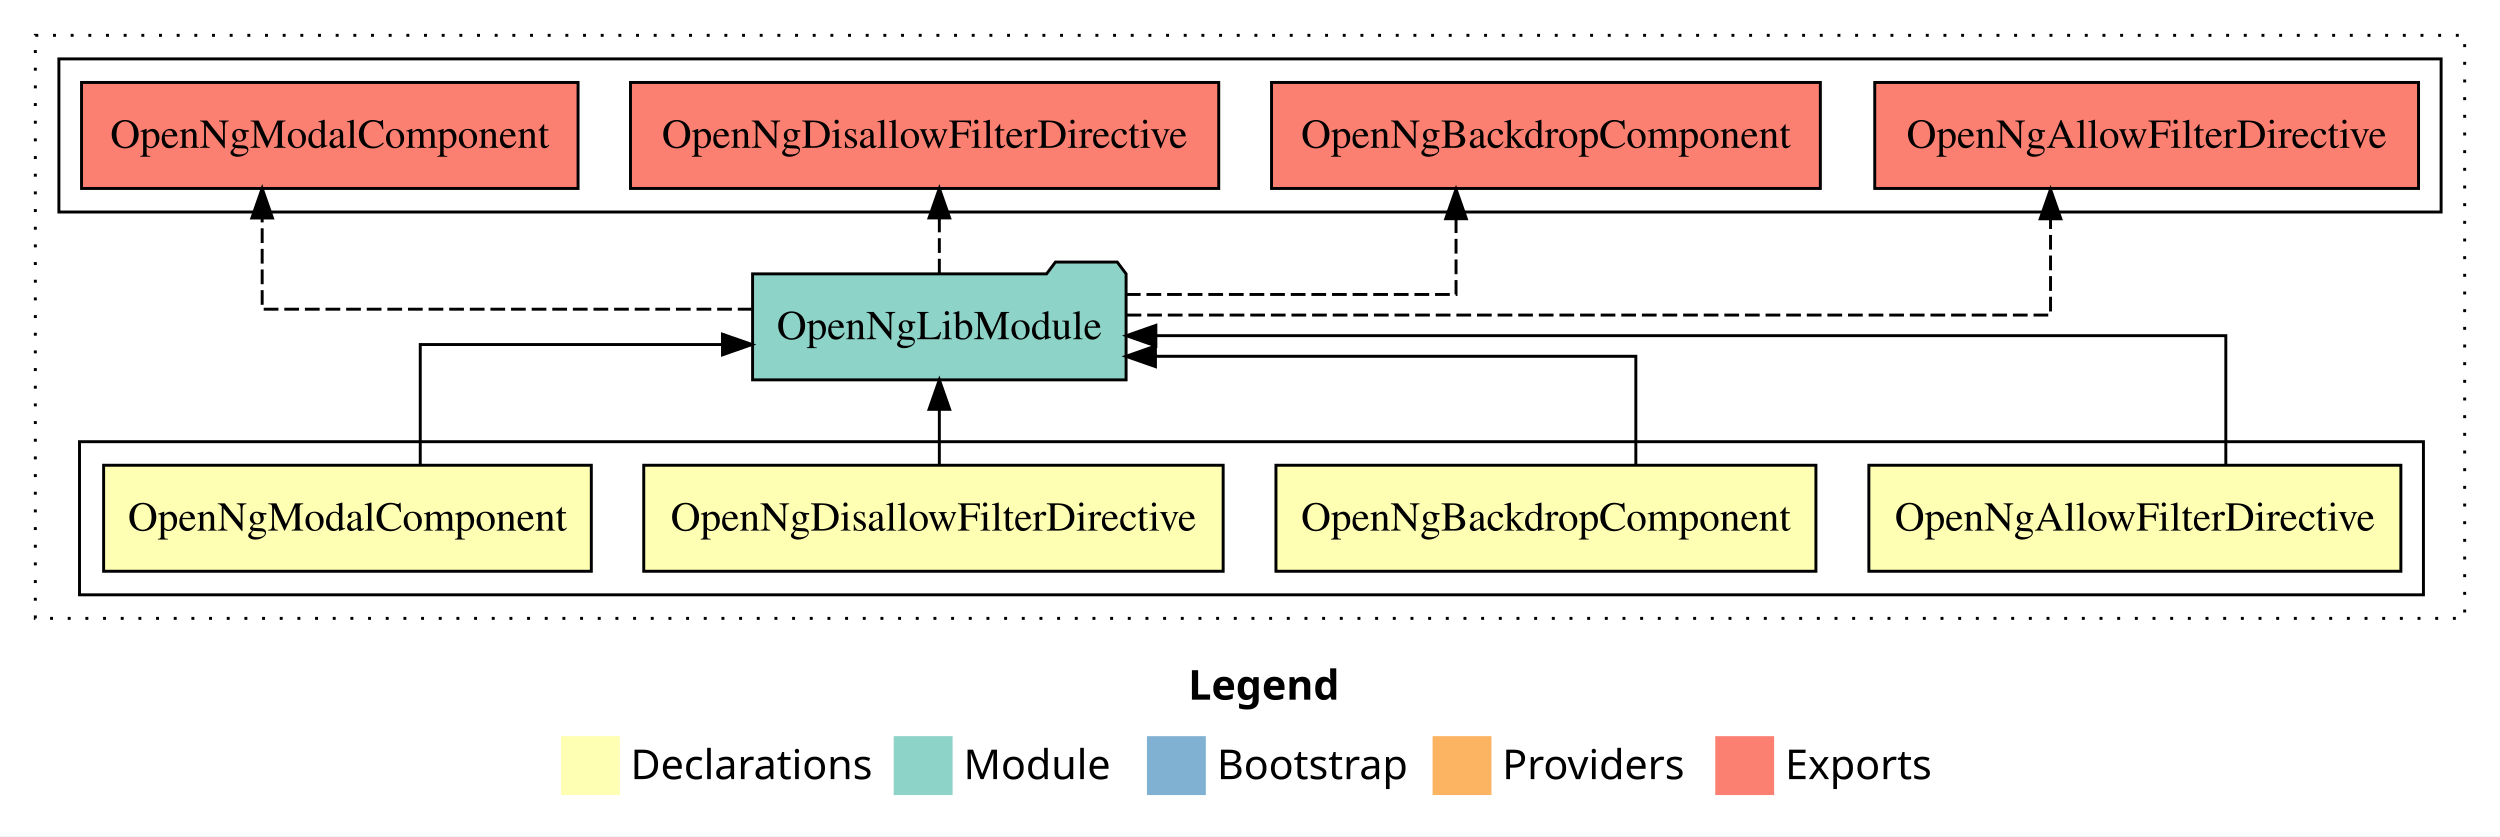
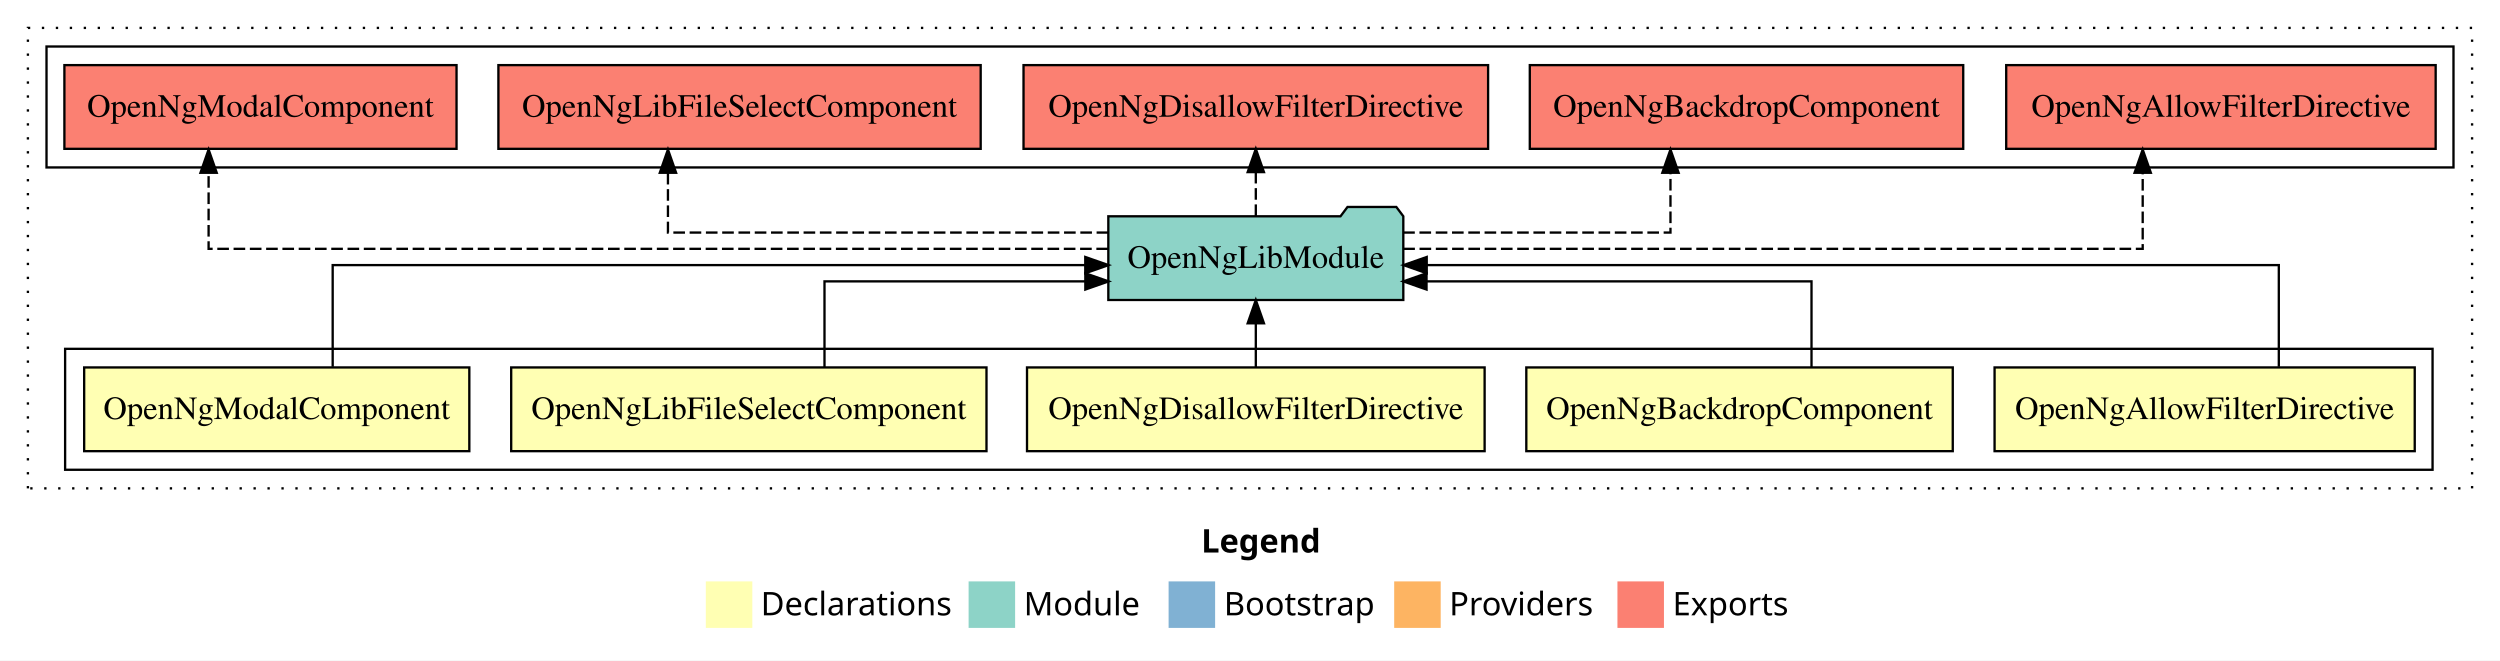
- <svg xmlns="http://www.w3.org/2000/svg" width="849pt" height="284pt" viewBox="0.00 0.00 849.00 284.00">
+ <svg xmlns="http://www.w3.org/2000/svg" width="1075pt" height="284pt" viewBox="0.00 0.00 1075.00 284.00">
  <g id="graph0" class="graph" transform="scale(1 1) rotate(0) translate(4 280)">
-     <polygon fill="#ffffff" stroke="transparent" points="-4,4 -4,-280 845,-280 845,4 -4,4" />
-     <text text-anchor="start" x="399.509" y="-42.4" font-family="sans-serif" font-weight="bold" font-size="14.00" fill="#000000">Legend</text>
-     <polygon fill="#ffffb3" stroke="transparent" points="186.5,-10 186.5,-30 206.5,-30 206.5,-10 186.5,-10" />
-     <text text-anchor="start" x="210.129" y="-15.4" font-family="sans-serif" font-size="14.00" fill="#000000">  Declarations</text>
-     <polygon fill="#8dd3c7" stroke="transparent" points="299.5,-10 299.5,-30 319.5,-30 319.5,-10 299.5,-10" />
-     <text text-anchor="start" x="323.225" y="-15.4" font-family="sans-serif" font-size="14.00" fill="#000000">  Module</text>
-     <polygon fill="#80b1d3" stroke="transparent" points="385.5,-10 385.5,-30 405.5,-30 405.5,-10 385.5,-10" />
-     <text text-anchor="start" x="409.281" y="-15.4" font-family="sans-serif" font-size="14.00" fill="#000000">  Bootstrap</text>
-     <polygon fill="#fdb462" stroke="transparent" points="482.5,-10 482.5,-30 502.5,-30 502.5,-10 482.5,-10" />
-     <text text-anchor="start" x="506.173" y="-15.4" font-family="sans-serif" font-size="14.00" fill="#000000">  Providers</text>
-     <polygon fill="#fb8072" stroke="transparent" points="578.5,-10 578.5,-30 598.5,-30 598.5,-10 578.5,-10" />
-     <text text-anchor="start" x="602.226" y="-15.4" font-family="sans-serif" font-size="14.00" fill="#000000">  Exports</text>
+     <polygon fill="#ffffff" stroke="transparent" points="-4,4 -4,-280 1071,-280 1071,4 -4,4" />
+     <text text-anchor="start" x="512.509" y="-42.4" font-family="sans-serif" font-weight="bold" font-size="14.00" fill="#000000">Legend</text>
+     <polygon fill="#ffffb3" stroke="transparent" points="299.5,-10 299.5,-30 319.5,-30 319.5,-10 299.5,-10" />
+     <text text-anchor="start" x="323.129" y="-15.4" font-family="sans-serif" font-size="14.00" fill="#000000">  Declarations</text>
+     <polygon fill="#8dd3c7" stroke="transparent" points="412.5,-10 412.5,-30 432.5,-30 432.5,-10 412.5,-10" />
+     <text text-anchor="start" x="436.225" y="-15.4" font-family="sans-serif" font-size="14.00" fill="#000000">  Module</text>
+     <polygon fill="#80b1d3" stroke="transparent" points="498.5,-10 498.5,-30 518.5,-30 518.5,-10 498.5,-10" />
+     <text text-anchor="start" x="522.281" y="-15.4" font-family="sans-serif" font-size="14.00" fill="#000000">  Bootstrap</text>
+     <polygon fill="#fdb462" stroke="transparent" points="595.5,-10 595.5,-30 615.5,-30 615.5,-10 595.5,-10" />
+     <text text-anchor="start" x="619.173" y="-15.4" font-family="sans-serif" font-size="14.00" fill="#000000">  Providers</text>
+     <polygon fill="#fb8072" stroke="transparent" points="691.5,-10 691.5,-30 711.5,-30 711.5,-10 691.5,-10" />
+     <text text-anchor="start" x="715.226" y="-15.4" font-family="sans-serif" font-size="14.00" fill="#000000">  Exports</text>
    <g id="clust1" class="cluster">
-       <polygon fill="none" stroke="#000000" stroke-dasharray="1,5" points="8,-70 8,-268 833,-268 833,-70 8,-70" />
+       <polygon fill="none" stroke="#000000" stroke-dasharray="1,5" points="8,-70 8,-268 1059,-268 1059,-70 8,-70" />
    </g>
    <g id="clust2" class="cluster">
-       <polygon fill="none" stroke="#000000" points="23,-78 23,-130 819,-130 819,-78 23,-78" />
+       <polygon fill="none" stroke="#000000" points="24,-78 24,-130 1042,-130 1042,-78 24,-78" />
    </g>
-     <g id="clust8" class="cluster">
-       <polygon fill="none" stroke="#000000" points="16,-208 16,-260 825,-260 825,-208 16,-208" />
+     <g id="clust9" class="cluster">
+       <polygon fill="none" stroke="#000000" points="16,-208 16,-260 1051,-260 1051,-208 16,-208" />
    </g>
    <g id="node1" class="node">
-       <polygon fill="#ffffb3" stroke="#000000" points="811.335,-122 630.665,-122 630.665,-86 811.335,-86 811.335,-122" />
-       <text text-anchor="middle" x="721" y="-99.8" font-family="Times,serif" font-size="14.00" fill="#000000">OpenNgAllowFilterDirective</text>
+       <polygon fill="#ffffb3" stroke="#000000" points="1034.335,-122 853.665,-122 853.665,-86 1034.335,-86 1034.335,-122" />
+       <text text-anchor="middle" x="944" y="-99.8" font-family="Times,serif" font-size="14.00" fill="#000000">OpenNgAllowFilterDirective</text>
+     </g>
+     <g id="node6" class="node">
+       <polygon fill="#8dd3c7" stroke="#000000" points="599.422,-187 596.422,-191 575.422,-191 572.422,-187 472.579,-187 472.579,-151 599.422,-151 599.422,-187" />
+       <text text-anchor="middle" x="536" y="-164.8" font-family="Times,serif" font-size="14.00" fill="#000000">OpenNgLibModule</text>
+     </g>
+     <g id="edge1" class="edge">
+       <path fill="none" stroke="#000000" d="M975.889,-122.267C975.889,-140.555 975.889,-166 975.889,-166 975.889,-166 609.494,-166 609.494,-166" />
+       <polygon fill="#000000" stroke="#000000" points="609.494,-162.5 599.494,-166 609.494,-169.5 609.494,-162.5" />
+     </g>
+     <g id="node2" class="node">
+       <polygon fill="#ffffb3" stroke="#000000" points="835.687,-122 652.313,-122 652.313,-86 835.687,-86 835.687,-122" />
+       <text text-anchor="middle" x="744" y="-99.8" font-family="Times,serif" font-size="14.00" fill="#000000">OpenNgBackdropComponent</text>
+     </g>
+     <g id="edge2" class="edge">
+       <path fill="none" stroke="#000000" d="M774.948,-122.009C774.948,-138.049 774.948,-159 774.948,-159 774.948,-159 609.406,-159 609.406,-159" />
+       <polygon fill="#000000" stroke="#000000" points="609.406,-155.5 599.406,-159 609.406,-162.5 609.406,-155.5" />
+     </g>
+     <g id="node3" class="node">
+       <polygon fill="#ffffb3" stroke="#000000" points="634.385,-122 437.615,-122 437.615,-86 634.385,-86 634.385,-122" />
+       <text text-anchor="middle" x="536" y="-99.8" font-family="Times,serif" font-size="14.00" fill="#000000">OpenNgDisallowFilterDirective</text>
+     </g>
+     <g id="edge3" class="edge">
+       <path fill="none" stroke="#000000" d="M536,-122.106C536,-122.106 536,-140.991 536,-140.991" />
+       <polygon fill="#000000" stroke="#000000" points="532.5,-140.991 536,-150.991 539.5,-140.991 532.5,-140.991" />
+     </g>
+     <g id="node4" class="node">
+       <polygon fill="#ffffb3" stroke="#000000" points="420.19,-122 215.81,-122 215.81,-86 420.19,-86 420.19,-122" />
+       <text text-anchor="middle" x="318" y="-99.8" font-family="Times,serif" font-size="14.00" fill="#000000">OpenNgLibFileSelectComponent</text>
+     </g>
+     <g id="edge4" class="edge">
+       <path fill="none" stroke="#000000" d="M350.532,-122.009C350.532,-138.049 350.532,-159 350.532,-159 350.532,-159 462.691,-159 462.691,-159" />
+       <polygon fill="#000000" stroke="#000000" points="462.691,-162.5 472.691,-159 462.691,-155.5 462.691,-162.5" />
    </g>
    <g id="node5" class="node">
-       <polygon fill="#8dd3c7" stroke="#000000" points="378.421,-187 375.421,-191 354.421,-191 351.421,-187 251.578,-187 251.578,-151 378.421,-151 378.421,-187" />
-       <text text-anchor="middle" x="315" y="-164.8" font-family="Times,serif" font-size="14.00" fill="#000000">OpenNgLibModule</text>
-     </g>
-     <g id="edge1" class="edge">
-       <path fill="none" stroke="#000000" d="M751.889,-122.267C751.889,-140.555 751.889,-166 751.889,-166 751.889,-166 388.527,-166 388.527,-166" />
-       <polygon fill="#000000" stroke="#000000" points="388.527,-162.5 378.527,-166 388.527,-169.5 388.527,-162.5" />
-     </g>
-     <g id="node2" class="node">
-       <polygon fill="#ffffb3" stroke="#000000" points="612.687,-122 429.313,-122 429.313,-86 612.687,-86 612.687,-122" />
-       <text text-anchor="middle" x="521" y="-99.8" font-family="Times,serif" font-size="14.00" fill="#000000">OpenNgBackdropComponent</text>
-     </g>
-     <g id="edge2" class="edge">
-       <path fill="none" stroke="#000000" d="M551.531,-122.009C551.531,-138.049 551.531,-159 551.531,-159 551.531,-159 388.386,-159 388.386,-159" />
-       <polygon fill="#000000" stroke="#000000" points="388.386,-155.5 378.386,-159 388.386,-162.5 388.386,-155.5" />
-     </g>
-     <g id="node3" class="node">
-       <polygon fill="#ffffb3" stroke="#000000" points="411.385,-122 214.615,-122 214.615,-86 411.385,-86 411.385,-122" />
-       <text text-anchor="middle" x="313" y="-99.8" font-family="Times,serif" font-size="14.00" fill="#000000">OpenNgDisallowFilterDirective</text>
-     </g>
-     <g id="edge3" class="edge">
-       <path fill="none" stroke="#000000" d="M315,-122.106C315,-122.106 315,-140.991 315,-140.991" />
-       <polygon fill="#000000" stroke="#000000" points="311.5,-140.991 315,-150.991 318.5,-140.991 311.5,-140.991" />
-     </g>
-     <g id="node4" class="node">
-       <polygon fill="#ffffb3" stroke="#000000" points="196.81,-122 31.19,-122 31.19,-86 196.81,-86 196.81,-122" />
-       <text text-anchor="middle" x="114" y="-99.8" font-family="Times,serif" font-size="14.00" fill="#000000">OpenNgModalComponent</text>
-     </g>
-     <g id="edge4" class="edge">
-       <path fill="none" stroke="#000000" d="M138.718,-122.022C138.718,-139.373 138.718,-163 138.718,-163 138.718,-163 241.358,-163 241.358,-163" />
-       <polygon fill="#000000" stroke="#000000" points="241.358,-166.5 251.358,-163 241.358,-159.5 241.358,-166.5" />
-     </g>
-     <g id="node6" class="node">
-       <polygon fill="#fb8072" stroke="#000000" points="817.335,-252 632.665,-252 632.665,-216 817.335,-216 817.335,-252" />
-       <text text-anchor="middle" x="725" y="-229.8" font-family="Times,serif" font-size="14.00" fill="#000000">OpenNgAllowFilterDirective </text>
+       <polygon fill="#ffffb3" stroke="#000000" points="197.81,-122 32.19,-122 32.19,-86 197.81,-86 197.81,-122" />
+       <text text-anchor="middle" x="115" y="-99.8" font-family="Times,serif" font-size="14.00" fill="#000000">OpenNgModalComponent</text>
    </g>
    <g id="edge5" class="edge">
-       <path fill="none" stroke="#000000" stroke-dasharray="5,2" d="M378.587,-173C486.132,-173 692.361,-173 692.361,-173 692.361,-173 692.361,-205.698 692.361,-205.698" />
-       <polygon fill="#000000" stroke="#000000" points="688.861,-205.698 692.361,-215.698 695.861,-205.698 688.861,-205.698" />
+       <path fill="none" stroke="#000000" d="M139.052,-122.267C139.052,-140.555 139.052,-166 139.052,-166 139.052,-166 462.663,-166 462.663,-166" />
+       <polygon fill="#000000" stroke="#000000" points="462.663,-169.5 472.663,-166 462.663,-162.5 462.663,-169.5" />
    </g>
    <g id="node7" class="node">
-       <polygon fill="#fb8072" stroke="#000000" points="614.187,-252 427.813,-252 427.813,-216 614.187,-216 614.187,-252" />
-       <text text-anchor="middle" x="521" y="-229.8" font-family="Times,serif" font-size="14.00" fill="#000000">OpenNgBackdropComponent </text>
+       <polygon fill="#fb8072" stroke="#000000" points="1043.335,-252 858.665,-252 858.665,-216 1043.335,-216 1043.335,-252" />
+       <text text-anchor="middle" x="951" y="-229.8" font-family="Times,serif" font-size="14.00" fill="#000000">OpenNgAllowFilterDirective </text>
    </g>
    <g id="edge6" class="edge">
-       <path fill="none" stroke="#000000" stroke-dasharray="5,2" d="M378.348,-180C428.609,-180 490.469,-180 490.469,-180 490.469,-180 490.469,-205.718 490.469,-205.718" />
-       <polygon fill="#000000" stroke="#000000" points="486.969,-205.718 490.469,-215.718 493.969,-205.718 486.969,-205.718" />
+       <path fill="none" stroke="#000000" stroke-dasharray="5,2" d="M599.402,-173C707.844,-173 917.361,-173 917.361,-173 917.361,-173 917.361,-205.698 917.361,-205.698" />
+       <polygon fill="#000000" stroke="#000000" points="913.861,-205.698 917.361,-215.698 920.861,-205.698 913.861,-205.698" />
    </g>
    <g id="node8" class="node">
-       <polygon fill="#fb8072" stroke="#000000" points="409.884,-252 210.116,-252 210.116,-216 409.884,-216 409.884,-252" />
-       <text text-anchor="middle" x="310" y="-229.8" font-family="Times,serif" font-size="14.00" fill="#000000">OpenNgDisallowFilterDirective </text>
+       <polygon fill="#fb8072" stroke="#000000" points="840.187,-252 653.813,-252 653.813,-216 840.187,-216 840.187,-252" />
+       <text text-anchor="middle" x="747" y="-229.8" font-family="Times,serif" font-size="14.00" fill="#000000">OpenNgBackdropComponent </text>
    </g>
    <g id="edge7" class="edge">
-       <path fill="none" stroke="#000000" stroke-dasharray="5,2" d="M315,-187.106C315,-187.106 315,-205.991 315,-205.991" />
-       <polygon fill="#000000" stroke="#000000" points="311.5,-205.991 315,-215.991 318.5,-205.991 311.5,-205.991" />
+       <path fill="none" stroke="#000000" stroke-dasharray="5,2" d="M599.365,-180C650.614,-180 714.302,-180 714.302,-180 714.302,-180 714.302,-205.718 714.302,-205.718" />
+       <polygon fill="#000000" stroke="#000000" points="710.802,-205.718 714.302,-215.718 717.802,-205.718 710.802,-205.718" />
    </g>
    <g id="node9" class="node">
+       <polygon fill="#fb8072" stroke="#000000" points="635.884,-252 436.116,-252 436.116,-216 635.884,-216 635.884,-252" />
+       <text text-anchor="middle" x="536" y="-229.8" font-family="Times,serif" font-size="14.00" fill="#000000">OpenNgDisallowFilterDirective </text>
+     </g>
+     <g id="edge8" class="edge">
+       <path fill="none" stroke="#000000" stroke-dasharray="5,2" d="M536,-187.106C536,-187.106 536,-205.991 536,-205.991" />
+       <polygon fill="#000000" stroke="#000000" points="532.5,-205.991 536,-215.991 539.5,-205.991 532.5,-205.991" />
+     </g>
+     <g id="node10" class="node">
+       <polygon fill="#fb8072" stroke="#000000" points="417.69,-252 210.31,-252 210.31,-216 417.69,-216 417.69,-252" />
+       <text text-anchor="middle" x="314" y="-229.8" font-family="Times,serif" font-size="14.00" fill="#000000">OpenNgLibFileSelectComponent </text>
+     </g>
+     <g id="edge9" class="edge">
+       <path fill="none" stroke="#000000" stroke-dasharray="5,2" d="M472.539,-180C397.66,-180 283.218,-180 283.218,-180 283.218,-180 283.218,-205.718 283.218,-205.718" />
+       <polygon fill="#000000" stroke="#000000" points="279.719,-205.718 283.218,-215.718 286.719,-205.718 279.719,-205.718" />
+     </g>
+     <g id="node11" class="node">
      <polygon fill="#fb8072" stroke="#000000" points="192.31,-252 23.69,-252 23.69,-216 192.31,-216 192.31,-252" />
      <text text-anchor="middle" x="108" y="-229.8" font-family="Times,serif" font-size="14.00" fill="#000000">OpenNgModalComponent </text>
    </g>
-     <g id="edge8" class="edge">
-       <path fill="none" stroke="#000000" stroke-dasharray="5,2" d="M251.551,-175C183.482,-175 85.032,-175 85.032,-175 85.032,-175 85.032,-205.977 85.032,-205.977" />
-       <polygon fill="#000000" stroke="#000000" points="81.532,-205.977 85.032,-215.977 88.532,-205.977 81.532,-205.977" />
+     <g id="edge10" class="edge">
+       <path fill="none" stroke="#000000" stroke-dasharray="5,2" d="M472.438,-173C348.312,-173 85.698,-173 85.698,-173 85.698,-173 85.698,-205.698 85.698,-205.698" />
+       <polygon fill="#000000" stroke="#000000" points="82.198,-205.698 85.698,-215.698 89.198,-205.698 82.198,-205.698" />
    </g>
  </g>
</svg>
